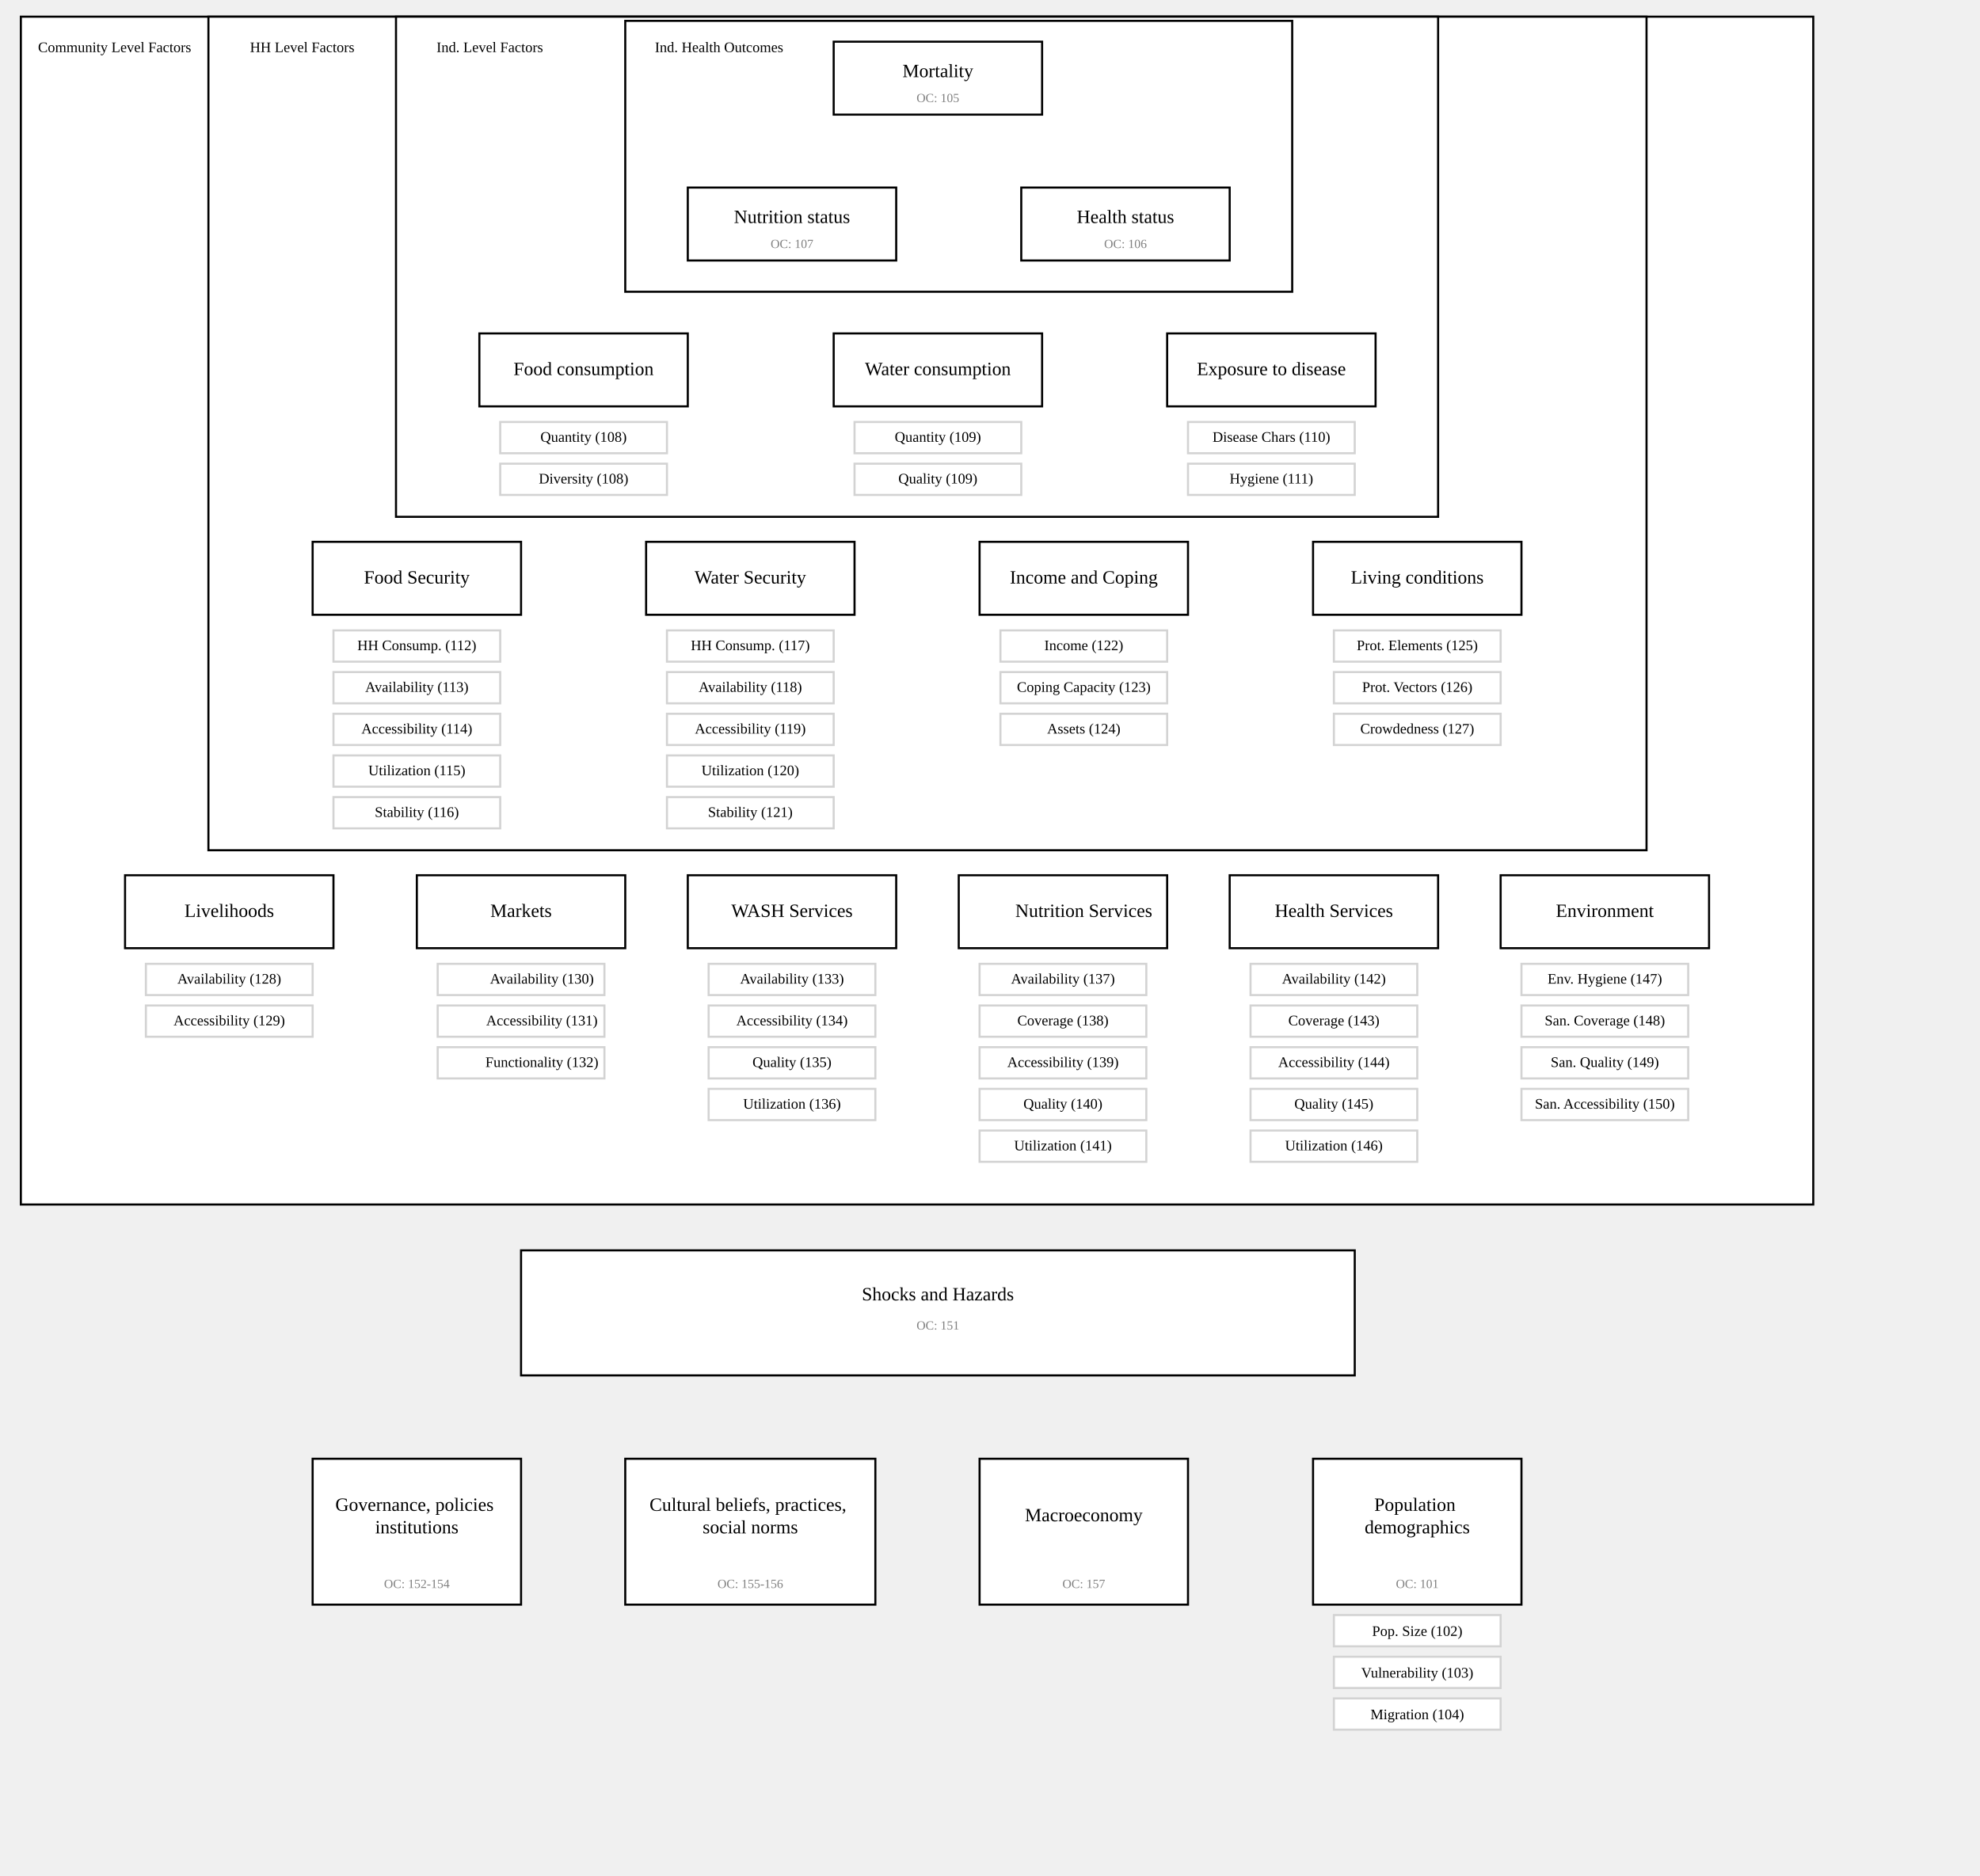
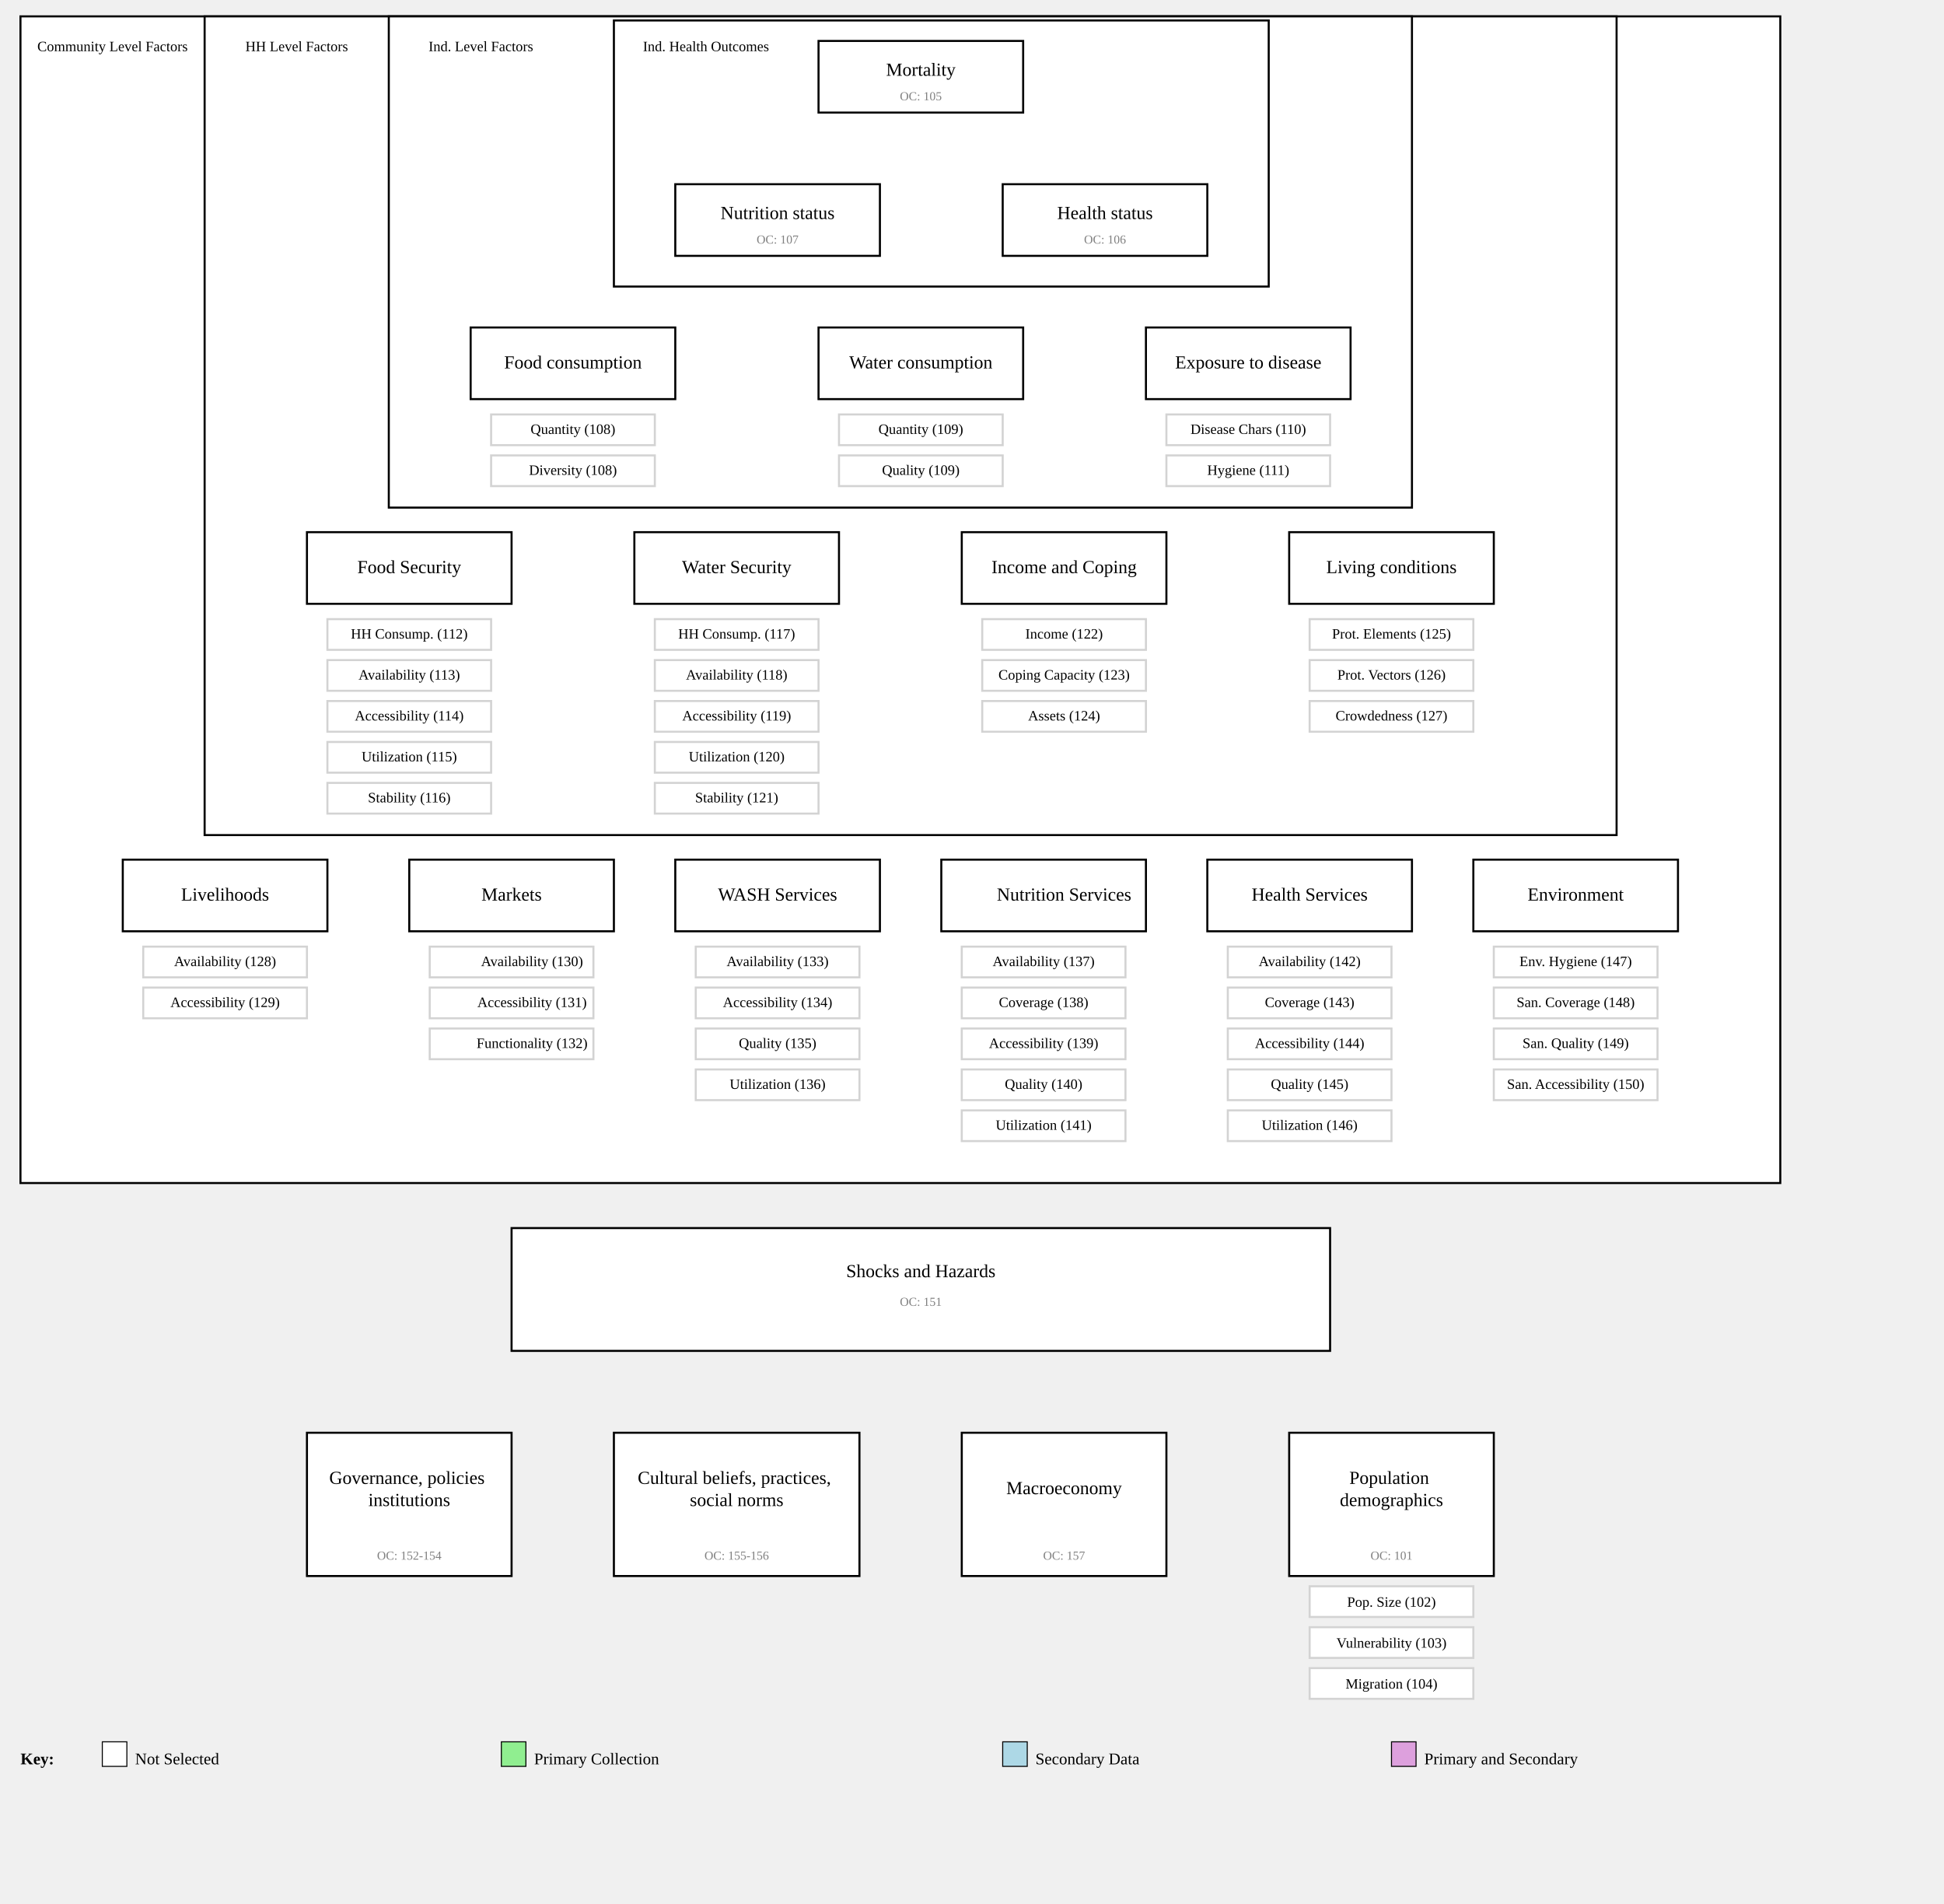
- <svg xmlns="http://www.w3.org/2000/svg" width="950" height="900">
+ <svg xmlns="http://www.w3.org/2000/svg" width="950" height="930">
  <g id="CommLevelFactors">
    <rect x="10" y="8" width="860" height="570" fill="white" stroke="black" />
    <text x="55" y="25" text-anchor="middle" font-size="7">Community Level Factors</text>
  </g>
  <g id="HHLevelFactors">
    <rect x="100" y="8" width="690" height="400" fill="white" stroke="black" />
    <text x="145" y="25" text-anchor="middle" font-size="7">HH Level Factors</text>
  </g>
  <g id="IndLevelFactors">
    <rect x="190" y="8" width="500" height="240" fill="white" stroke="black" />
    <text x="235" y="25" text-anchor="middle" font-size="7">Ind. Level Factors</text>
  </g>
  <g id="Outcomes">
    <rect x="300" y="10" width="320" height="130" fill="white" stroke="black" />
    <text x="345" y="25" text-anchor="middle" font-size="7">Ind. Health Outcomes</text>
  </g>
  <g id="Mortality">
    <rect x="400" y="20" width="100" height="35" fill="white" stroke="black" />
    <text x="450" y="37" text-anchor="middle" font-size="9">Mortality</text>
    <text x="450" y="49" text-anchor="middle" font-size="6" fill="grey">OC: 105</text>
  </g>
  <g id="NutritionStatus">
    <rect x="330" y="90" width="100" height="35" fill="white" stroke="black" />
    <text x="380" y="107" text-anchor="middle" font-size="9">Nutrition status</text>
    <text x="380" y="119" text-anchor="middle" font-size="6" fill="grey">OC: 107</text>
  </g>
  <g id="HealthStatus">
    <rect x="490" y="90" width="100" height="35" fill="white" stroke="black" />
    <text x="540" y="107" text-anchor="middle" font-size="9">Health status</text>
    <text x="540" y="119" text-anchor="middle" font-size="6" fill="grey">OC: 106</text>
  </g>
  <g id="FoodConsumption">
    <rect x="230" y="160" width="100" height="35" fill="white" stroke="black" />
    <text x="280" y="180" text-anchor="middle" font-size="9">Food consumption</text>
  </g>
  <g id="FoodQuantity">
    <rect x="240" y="202.5" width="80" height="15" fill="white" stroke="lightgrey" />
    <text x="280" y="212" text-anchor="middle" font-size="7">Quantity (108)</text>
  </g>
  <g id="FoodDiversity">
    <rect x="240" y="222.5" width="80" height="15" fill="white" stroke="lightgrey" />
    <text x="280" y="232" text-anchor="middle" font-size="7">Diversity (108)</text>
  </g>
  <g id="WaterConsumption">
    <rect x="400" y="160" width="100" height="35" fill="white" stroke="black" />
    <text x="450" y="180" text-anchor="middle" font-size="9">Water consumption</text>
  </g>
  <g id="WaterQuantity">
    <rect x="410" y="202.5" width="80" height="15" fill="white" stroke="lightgrey" />
    <text x="450" y="212" text-anchor="middle" font-size="7">Quantity (109)</text>
  </g>
  <g id="WaterQuality">
    <rect x="410" y="222.5" width="80" height="15" fill="white" stroke="lightgrey" />
    <text x="450" y="232" text-anchor="middle" font-size="7">Quality (109)</text>
  </g>
  <g id="ExposureDisease">
    <rect x="560" y="160" width="100" height="35" fill="white" stroke="black" />
    <text x="610" y="180" text-anchor="middle" font-size="9">Exposure to disease</text>
  </g>
  <g id="DiseaseSpecificChars">
    <rect x="570" y="202.5" width="80" height="15" fill="white" stroke="lightgrey" />
    <text x="610" y="212" text-anchor="middle" font-size="7">Disease Chars (110)</text>
  </g>
  <g id="Hygiene">
    <rect x="570" y="222.5" width="80" height="15" fill="white" stroke="lightgrey" />
    <text x="610" y="232" text-anchor="middle" font-size="7">Hygiene (111)</text>
  </g>
  <g id="FoodSecurity">
    <rect x="150" y="260" width="100" height="35" fill="white" stroke="black" />
    <text x="200" y="280" text-anchor="middle" font-size="9">Food Security</text>
  </g>
  <g id="HHFoodConsumption">
    <rect x="160" y="302.5" width="80" height="15" fill="white" stroke="lightgrey" />
    <text x="200" y="312" text-anchor="middle" font-size="7">HH Consump. (112)</text>
  </g>
  <g id="FoodAvailability">
    <rect x="160" y="322.5" width="80" height="15" fill="white" stroke="lightgrey" />
    <text x="200" y="332" text-anchor="middle" font-size="7">Availability (113)</text>
  </g>
  <g id="FoodAccessiblity">
    <rect x="160" y="342.5" width="80" height="15" fill="white" stroke="lightgrey" />
    <text x="200" y="352" text-anchor="middle" font-size="7">Accessibility (114)</text>
  </g>
  <g id="FoodUtilization">
    <rect x="160" y="362.5" width="80" height="15" fill="white" stroke="lightgrey" />
    <text x="200" y="372" text-anchor="middle" font-size="7">Utilization (115)</text>
  </g>
  <g id="FoodStability">
    <rect x="160" y="382.5" width="80" height="15" fill="white" stroke="lightgrey" />
    <text x="200" y="392" text-anchor="middle" font-size="7">Stability (116)</text>
  </g>
  <g id="WaterSecurity">
    <rect x="310" y="260" width="100" height="35" fill="white" stroke="black" />
    <text x="360" y="280" text-anchor="middle" font-size="9">Water Security</text>
  </g>
  <g id="HHWaterConsumption">
    <rect x="320" y="302.5" width="80" height="15" fill="white" stroke="lightgrey" />
    <text x="360" y="312" text-anchor="middle" font-size="7">HH Consump. (117)</text>
  </g>
  <g id="WaterAvailability">
    <rect x="320" y="322.5" width="80" height="15" fill="white" stroke="lightgrey" />
    <text x="360" y="332" text-anchor="middle" font-size="7">Availability (118)</text>
  </g>
  <g id="WaterAccessibility">
    <rect x="320" y="342.5" width="80" height="15" fill="white" stroke="lightgrey" />
    <text x="360" y="352" text-anchor="middle" font-size="7">Accessibility (119)</text>
  </g>
  <g id="WaterUtilization">
    <rect x="320" y="362.5" width="80" height="15" fill="white" stroke="lightgrey" />
    <text x="360" y="372" text-anchor="middle" font-size="7">Utilization (120)</text>
  </g>
  <g id="WaterStability">
    <rect x="320" y="382.5" width="80" height="15" fill="white" stroke="lightgrey" />
    <text x="360" y="392" text-anchor="middle" font-size="7">Stability (121)</text>
  </g>
  <g id="IncomeCoping">
    <rect x="470" y="260" width="100" height="35" fill="white" stroke="black" />
    <text x="520" y="280" text-anchor="middle" font-size="9">Income and Coping</text>
  </g>
  <g id="Income">
    <rect x="480" y="302.5" width="80" height="15" fill="white" stroke="lightgrey" />
    <text x="520" y="312" text-anchor="middle" font-size="7">Income (122)</text>
  </g>
  <g id="CopingCapacity">
    <rect x="480" y="322.5" width="80" height="15" fill="white" stroke="lightgrey" />
    <text x="520" y="332" text-anchor="middle" font-size="7">Coping Capacity (123)</text>
  </g>
  <g id="Assets">
    <rect x="480" y="342.5" width="80" height="15" fill="white" stroke="lightgrey" />
    <text x="520" y="352" text-anchor="middle" font-size="7">Assets (124)</text>
  </g>
  <g id="LivingConditions">
    <rect x="630" y="260" width="100" height="35" fill="white" stroke="black" />
    <text x="680" y="280" text-anchor="middle" font-size="9">Living conditions</text>
  </g>
  <g id="ProtElements">
    <rect x="640" y="302.5" width="80" height="15" fill="white" stroke="lightgrey" />
    <text x="680" y="312" text-anchor="middle" font-size="7">Prot. Elements (125)</text>
  </g>
  <g id="ProtVectors">
    <rect x="640" y="322.5" width="80" height="15" fill="white" stroke="lightgrey" />
    <text x="680" y="332" text-anchor="middle" font-size="7">Prot. Vectors (126)</text>
  </g>
  <g id="Crowdedness">
    <rect x="640" y="342.5" width="80" height="15" fill="white" stroke="lightgrey" />
    <text x="680" y="352" text-anchor="middle" font-size="7">Crowdedness (127)</text>
  </g>
  <g id="Livelihoods">
    <rect x="60" y="420" width="100" height="35" fill="white" stroke="black" />
    <text x="110" y="440" text-anchor="middle" font-size="9">Livelihoods</text>
  </g>
  <g id="LivAvailability">
    <rect x="70" y="462.5" width="80" height="15" fill="white" stroke="lightgrey" />
    <text x="110" y="472" text-anchor="middle" font-size="7">Availability (128)</text>
  </g>
  <g id="LivAccessibility">
    <rect x="70" y="482.5" width="80" height="15" fill="white" stroke="lightgrey" />
    <text x="110" y="492" text-anchor="middle" font-size="7">Accessibility (129)</text>
  </g>
  <g id="Markets">
    <rect x="200" y="420" width="100" height="35" fill="white" stroke="black" />
    <text x="250" y="440" text-anchor="middle" font-size="9">Markets</text>
  </g>
  <g id="MarketAvailability">
    <rect x="210" y="462.5" width="80" height="15" fill="white" stroke="lightgrey" />
    <text x="260" y="472" text-anchor="middle" font-size="7">Availability (130)</text>
  </g>
  <g id="MarketAccessibility">
    <rect x="210" y="482.5" width="80" height="15" fill="white" stroke="lightgrey" />
    <text x="260" y="492" text-anchor="middle" font-size="7">Accessibility (131)</text>
  </g>
  <g id="MarketFunctionality">
    <rect x="210" y="502.5" width="80" height="15" fill="white" stroke="lightgrey" />
    <text x="260" y="512" text-anchor="middle" font-size="7">Functionality (132)</text>
  </g>
  <g id="WASHServices">
    <rect x="330" y="420" width="100" height="35" fill="white" stroke="black" />
    <text x="380" y="440" text-anchor="middle" font-size="9">WASH Services</text>
  </g>
  <g id="WASHAvailability">
    <rect x="340" y="462.5" width="80" height="15" fill="white" stroke="lightgrey" />
    <text x="380" y="472" text-anchor="middle" font-size="7">Availability (133)</text>
  </g>
  <g id="WASHAccessibility">
    <rect x="340" y="482.5" width="80" height="15" fill="white" stroke="lightgrey" />
    <text x="380" y="492" text-anchor="middle" font-size="7">Accessibility (134)</text>
  </g>
  <g id="WASHQuality">
    <rect x="340" y="502.5" width="80" height="15" fill="white" stroke="lightgrey" />
    <text x="380" y="512" text-anchor="middle" font-size="7">Quality (135)</text>
  </g>
  <g id="WASHUseBehaviours">
    <rect x="340" y="522.5" width="80" height="15" fill="white" stroke="lightgrey" />
    <text x="380" y="532" text-anchor="middle" font-size="7">Utilization (136)</text>
  </g>
  <g id="NutritionServices">
    <rect x="460" y="420" width="100" height="35" fill="white" stroke="black" />
    <text x="520" y="440" text-anchor="middle" font-size="9">Nutrition Services</text>
  </g>
  <g id="NutAvailability">
    <rect x="470" y="462.5" width="80" height="15" fill="white" stroke="lightgrey" />
    <text x="510" y="472" text-anchor="middle" font-size="7">Availability (137)</text>
  </g>
  <g id="NutCoverage">
    <rect x="470" y="482.5" width="80" height="15" fill="white" stroke="lightgrey" />
    <text x="510" y="492" text-anchor="middle" font-size="7">Coverage (138)</text>
  </g>
  <g id="NutAccessibility">
    <rect x="470" y="502.5" width="80" height="15" fill="white" stroke="lightgrey" />
    <text x="510" y="512" text-anchor="middle" font-size="7">Accessibility (139)</text>
  </g>
  <g id="NutQuality">
    <rect x="470" y="522.5" width="80" height="15" fill="white" stroke="lightgrey" />
    <text x="510" y="532" text-anchor="middle" font-size="7">Quality (140)</text>
  </g>
  <g id="NutUseBehaviours">
    <rect x="470" y="542.5" width="80" height="15" fill="white" stroke="lightgrey" />
    <text x="510" y="552" text-anchor="middle" font-size="7">Utilization (141)</text>
  </g>
  <g id="HealthServices">
    <rect x="590" y="420" width="100" height="35" fill="white" stroke="black" />
    <text x="640" y="440" text-anchor="middle" font-size="9">Health Services</text>
  </g>
  <g id="HealthAvailability">
    <rect x="600" y="462.5" width="80" height="15" fill="white" stroke="lightgrey" />
    <text x="640" y="472" text-anchor="middle" font-size="7">Availability (142)</text>
  </g>
  <g id="HealthCoverage">
    <rect x="600" y="482.5" width="80" height="15" fill="white" stroke="lightgrey" />
    <text x="640" y="492" text-anchor="middle" font-size="7">Coverage (143)</text>
  </g>
  <g id="HealthAccessibility">
    <rect x="600" y="502.5" width="80" height="15" fill="white" stroke="lightgrey" />
    <text x="640" y="512" text-anchor="middle" font-size="7">Accessibility (144)</text>
  </g>
  <g id="HealthQuality">
    <rect x="600" y="522.5" width="80" height="15" fill="white" stroke="lightgrey" />
    <text x="640" y="532" text-anchor="middle" font-size="7">Quality (145)</text>
  </g>
  <g id="HealthUseBehaviours">
    <rect x="600" y="542.5" width="80" height="15" fill="white" stroke="lightgrey" />
    <text x="640" y="552" text-anchor="middle" font-size="7">Utilization (146)</text>
  </g>
  <g id="Environment">
    <rect x="720" y="420" width="100" height="35" fill="white" stroke="black" />
    <text x="770" y="440" text-anchor="middle" font-size="9">Environment</text>
  </g>
  <g id="EnvironmentalHygiene">
    <rect x="730" y="462.5" width="80" height="15" fill="white" stroke="lightgrey" />
    <text x="770" y="472" text-anchor="middle" font-size="7">Env. Hygiene (147)</text>
  </g>
  <g id="SanitationCoverage">
    <rect x="730" y="482.5" width="80" height="15" fill="white" stroke="lightgrey" />
    <text x="770" y="492" text-anchor="middle" font-size="7">San. Coverage (148)</text>
  </g>
  <g id="SanitationQuality">
    <rect x="730" y="502.5" width="80" height="15" fill="white" stroke="lightgrey" />
    <text x="770" y="512" text-anchor="middle" font-size="7">San. Quality (149)</text>
  </g>
  <g id="SanitationAccessibility">
    <rect x="730" y="522.5" width="80" height="15" fill="white" stroke="lightgrey" />
    <text x="770" y="532" text-anchor="middle" font-size="7">San. Accessibility (150)</text>
  </g>
  <g id="ShocksHazards">
    <rect x="250" y="600" width="400" height="60" fill="white" stroke="black" />
    <text x="450" y="624" text-anchor="middle" font-size="9">Shocks and Hazards</text>
    <text x="450" y="638" text-anchor="middle" font-size="6" fill="grey">OC: 151</text>
  </g>
  <g id="GovPolicyInstitution">
    <rect x="150" y="700" width="100" height="70" fill="white" stroke="black" />
    <text x="200" y="725" text-anchor="middle" font-size="9">
      <tspan x="200" dy="0">Governance, policies</tspan>
      <tspan x="200" dy="1.2em">institutions</tspan>
    </text>
    <text x="200" y="762" text-anchor="middle" font-size="6" fill="grey">OC: 152-154</text>
  </g>
  <g id="CultureSocialNorms">
    <rect x="300" y="700" width="120" height="70" fill="white" stroke="black" />
    <text x="360" y="725" text-anchor="middle" font-size="9">
      <tspan x="360" dy="0">Cultural beliefs, practices,</tspan>
      <tspan x="360" dy="1.2em">social norms</tspan>
    </text>
    <text x="360" y="762" text-anchor="middle" font-size="6" fill="grey">OC: 155-156</text>
  </g>
  <g id="Macroeconomy">
    <rect x="470" y="700" width="100" height="70" fill="white" stroke="black" />
    <text x="520" y="730" text-anchor="middle" font-size="9">Macroeconomy</text>
    <text x="520" y="762" text-anchor="middle" font-size="6" fill="grey">OC: 157</text>
  </g>
  <g id="Demographics">
    <rect x="630" y="700" width="100" height="70" fill="white" stroke="black" />
    <text x="680" y="725" text-anchor="middle" font-size="9">
      <tspan x="680" dy="0">Population</tspan>
      <tspan x="680" dy="1.2em">demographics</tspan>
    </text>
    <text x="680" y="762" text-anchor="middle" font-size="6" fill="grey">OC: 101</text>
  </g>
  <g id="PopulationSize">
    <rect x="640" y="775" width="80" height="15" fill="white" stroke="lightgrey" />
    <text x="680" y="785" text-anchor="middle" font-size="7">Pop. Size (102)</text>
  </g>
  <g id="Vulnerability">
    <rect x="640" y="795" width="80" height="15" fill="white" stroke="lightgrey" />
    <text x="680" y="805" text-anchor="middle" font-size="7">Vulnerability (103)</text>
  </g>
  <g id="Migration">
    <rect x="640" y="815" width="80" height="15" fill="white" stroke="lightgrey" />
    <text x="680" y="825" text-anchor="middle" font-size="7">Migration (104)</text>
  </g>
+   <g id="legend">
+     <text x="10" y="862" font-size="8" font-weight="bold">Key:</text>
+     <rect x="50" y="851" width="12" height="12" fill="white" stroke="black" stroke-width="0.5" />
+     <text x="66" y="862" font-size="8">Not Selected</text>
+     <rect x="245" y="851" width="12" height="12" fill="#90EE90" stroke="black" stroke-width="0.5" />
+     <text x="261" y="862" font-size="8">Primary Collection</text>
+     <rect x="490" y="851" width="12" height="12" fill="#ADD8E6" stroke="black" stroke-width="0.5" />
+     <text x="506" y="862" font-size="8">Secondary Data</text>
+     <rect x="680" y="851" width="12" height="12" fill="#DDA0DD" stroke="black" stroke-width="0.5" />
+     <text x="696" y="862" font-size="8">Primary and Secondary</text>
+   </g>
</svg>
